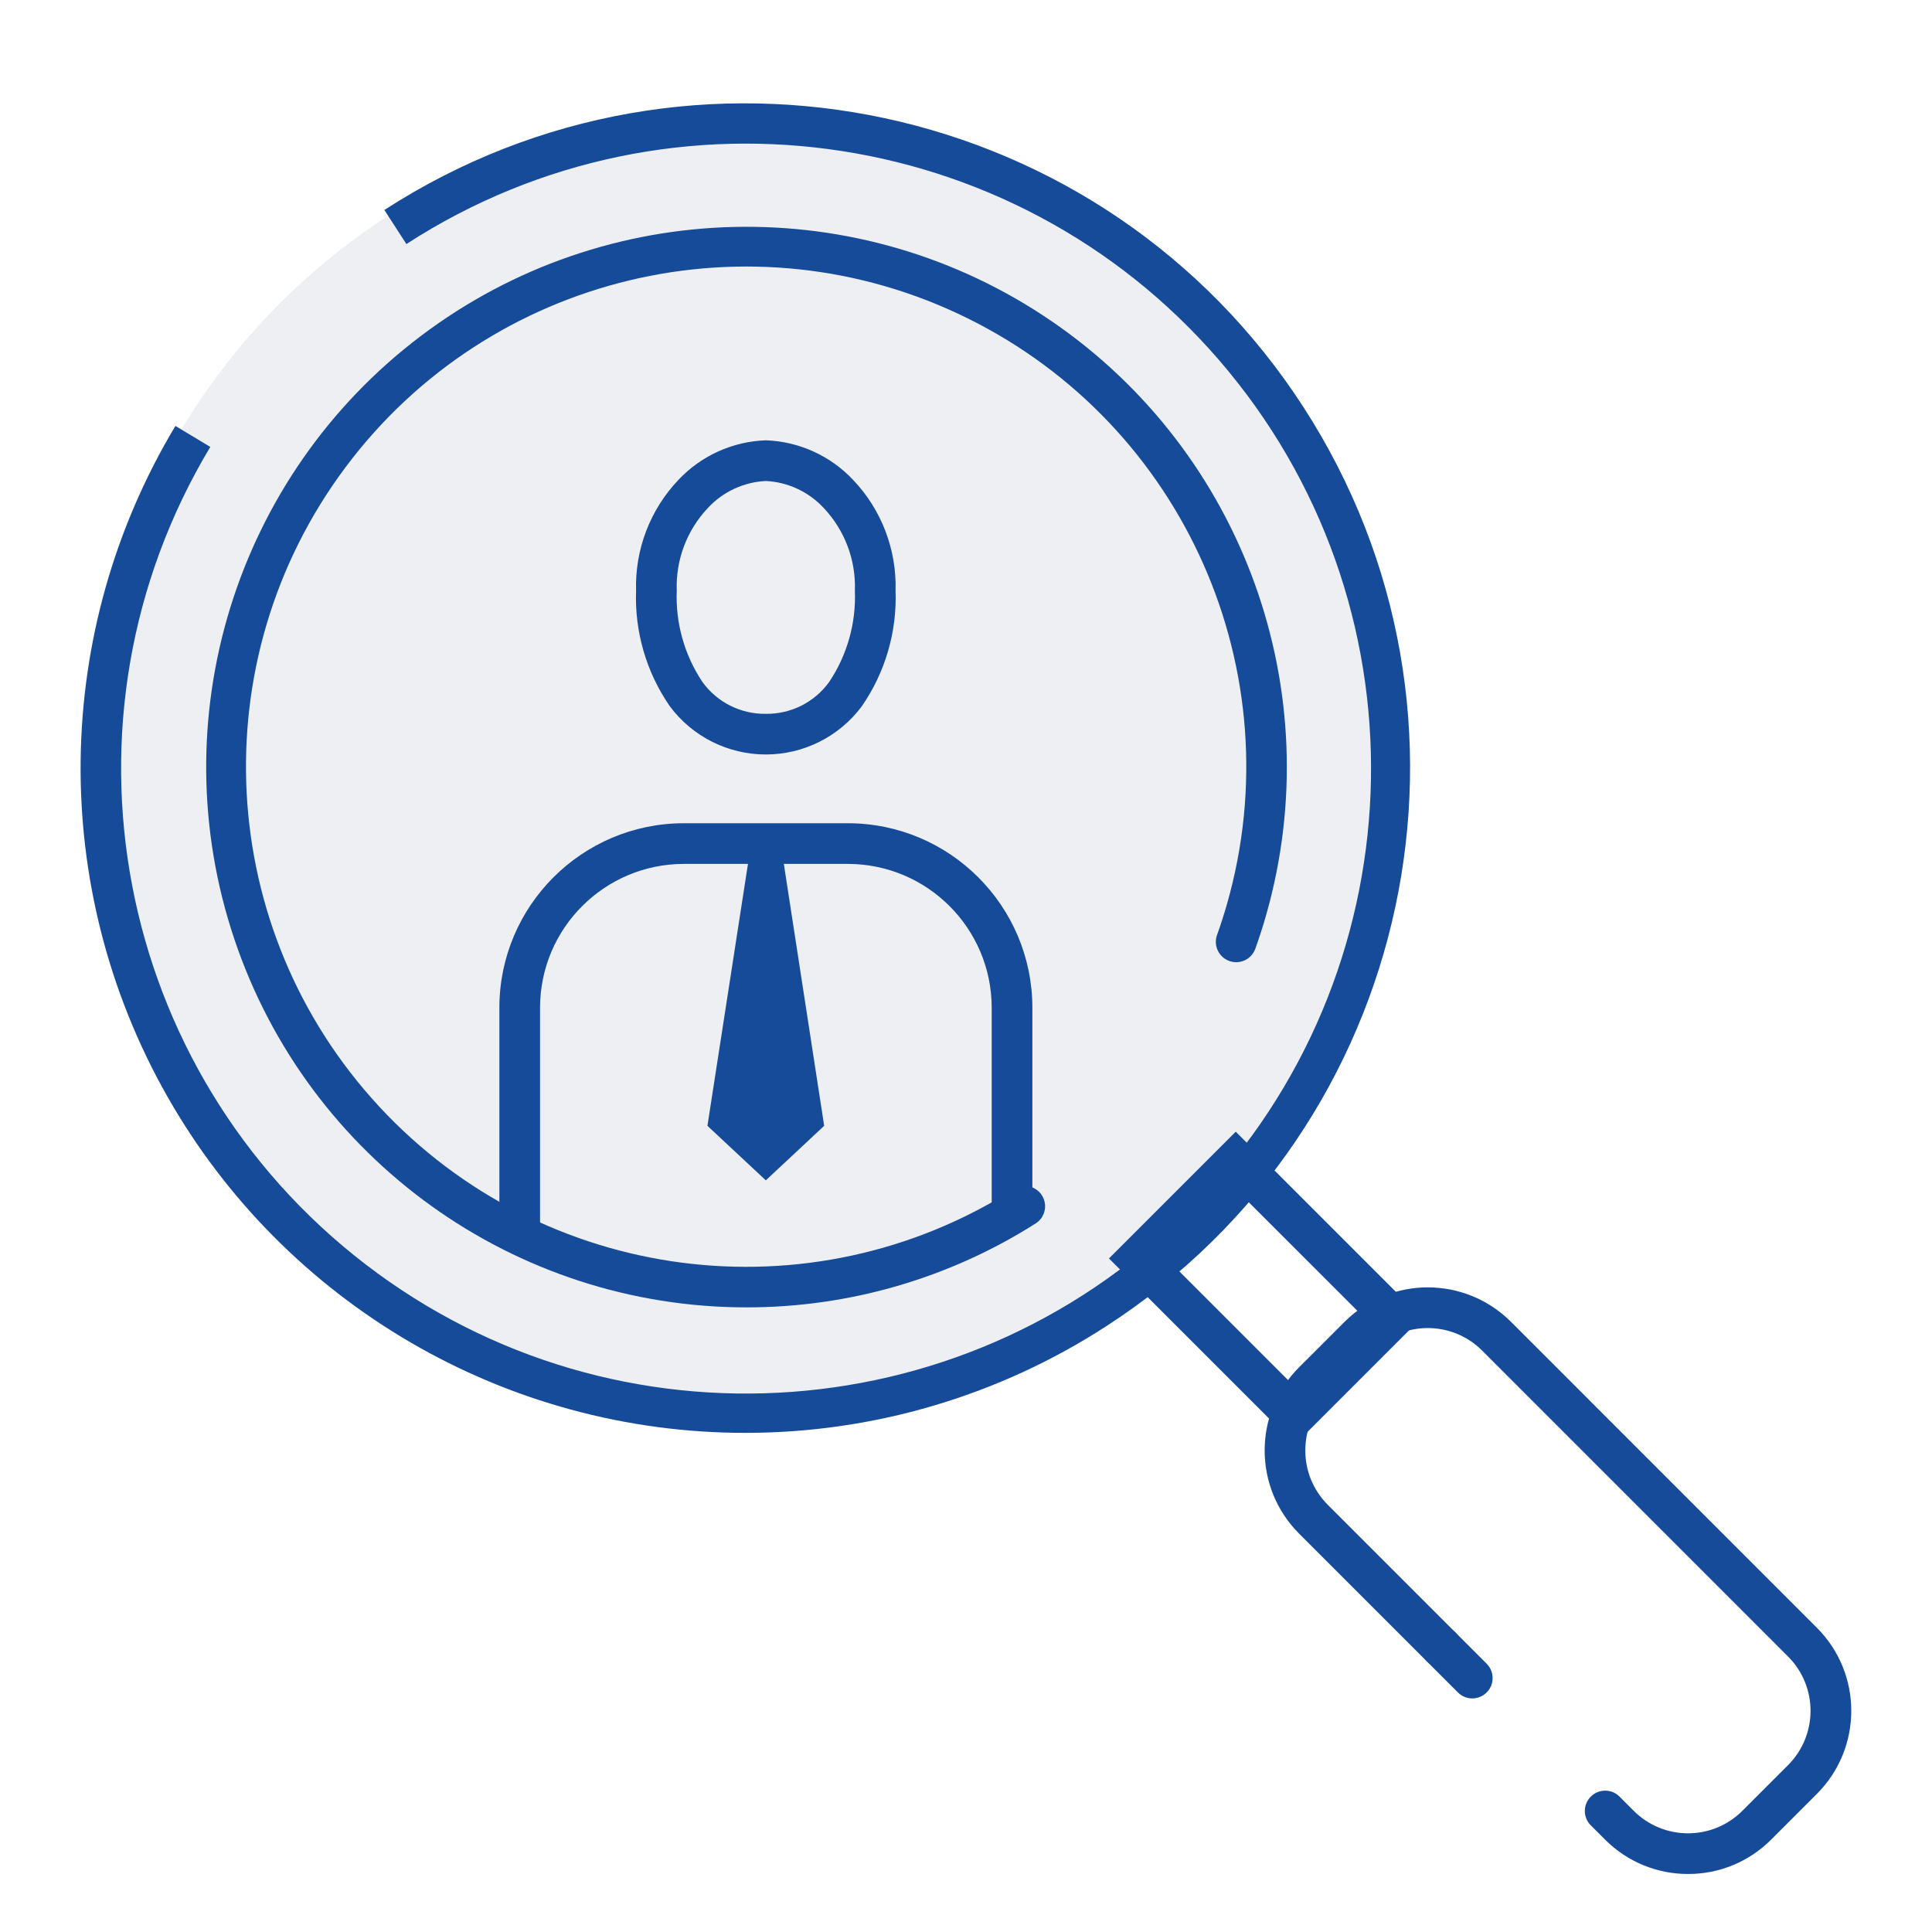
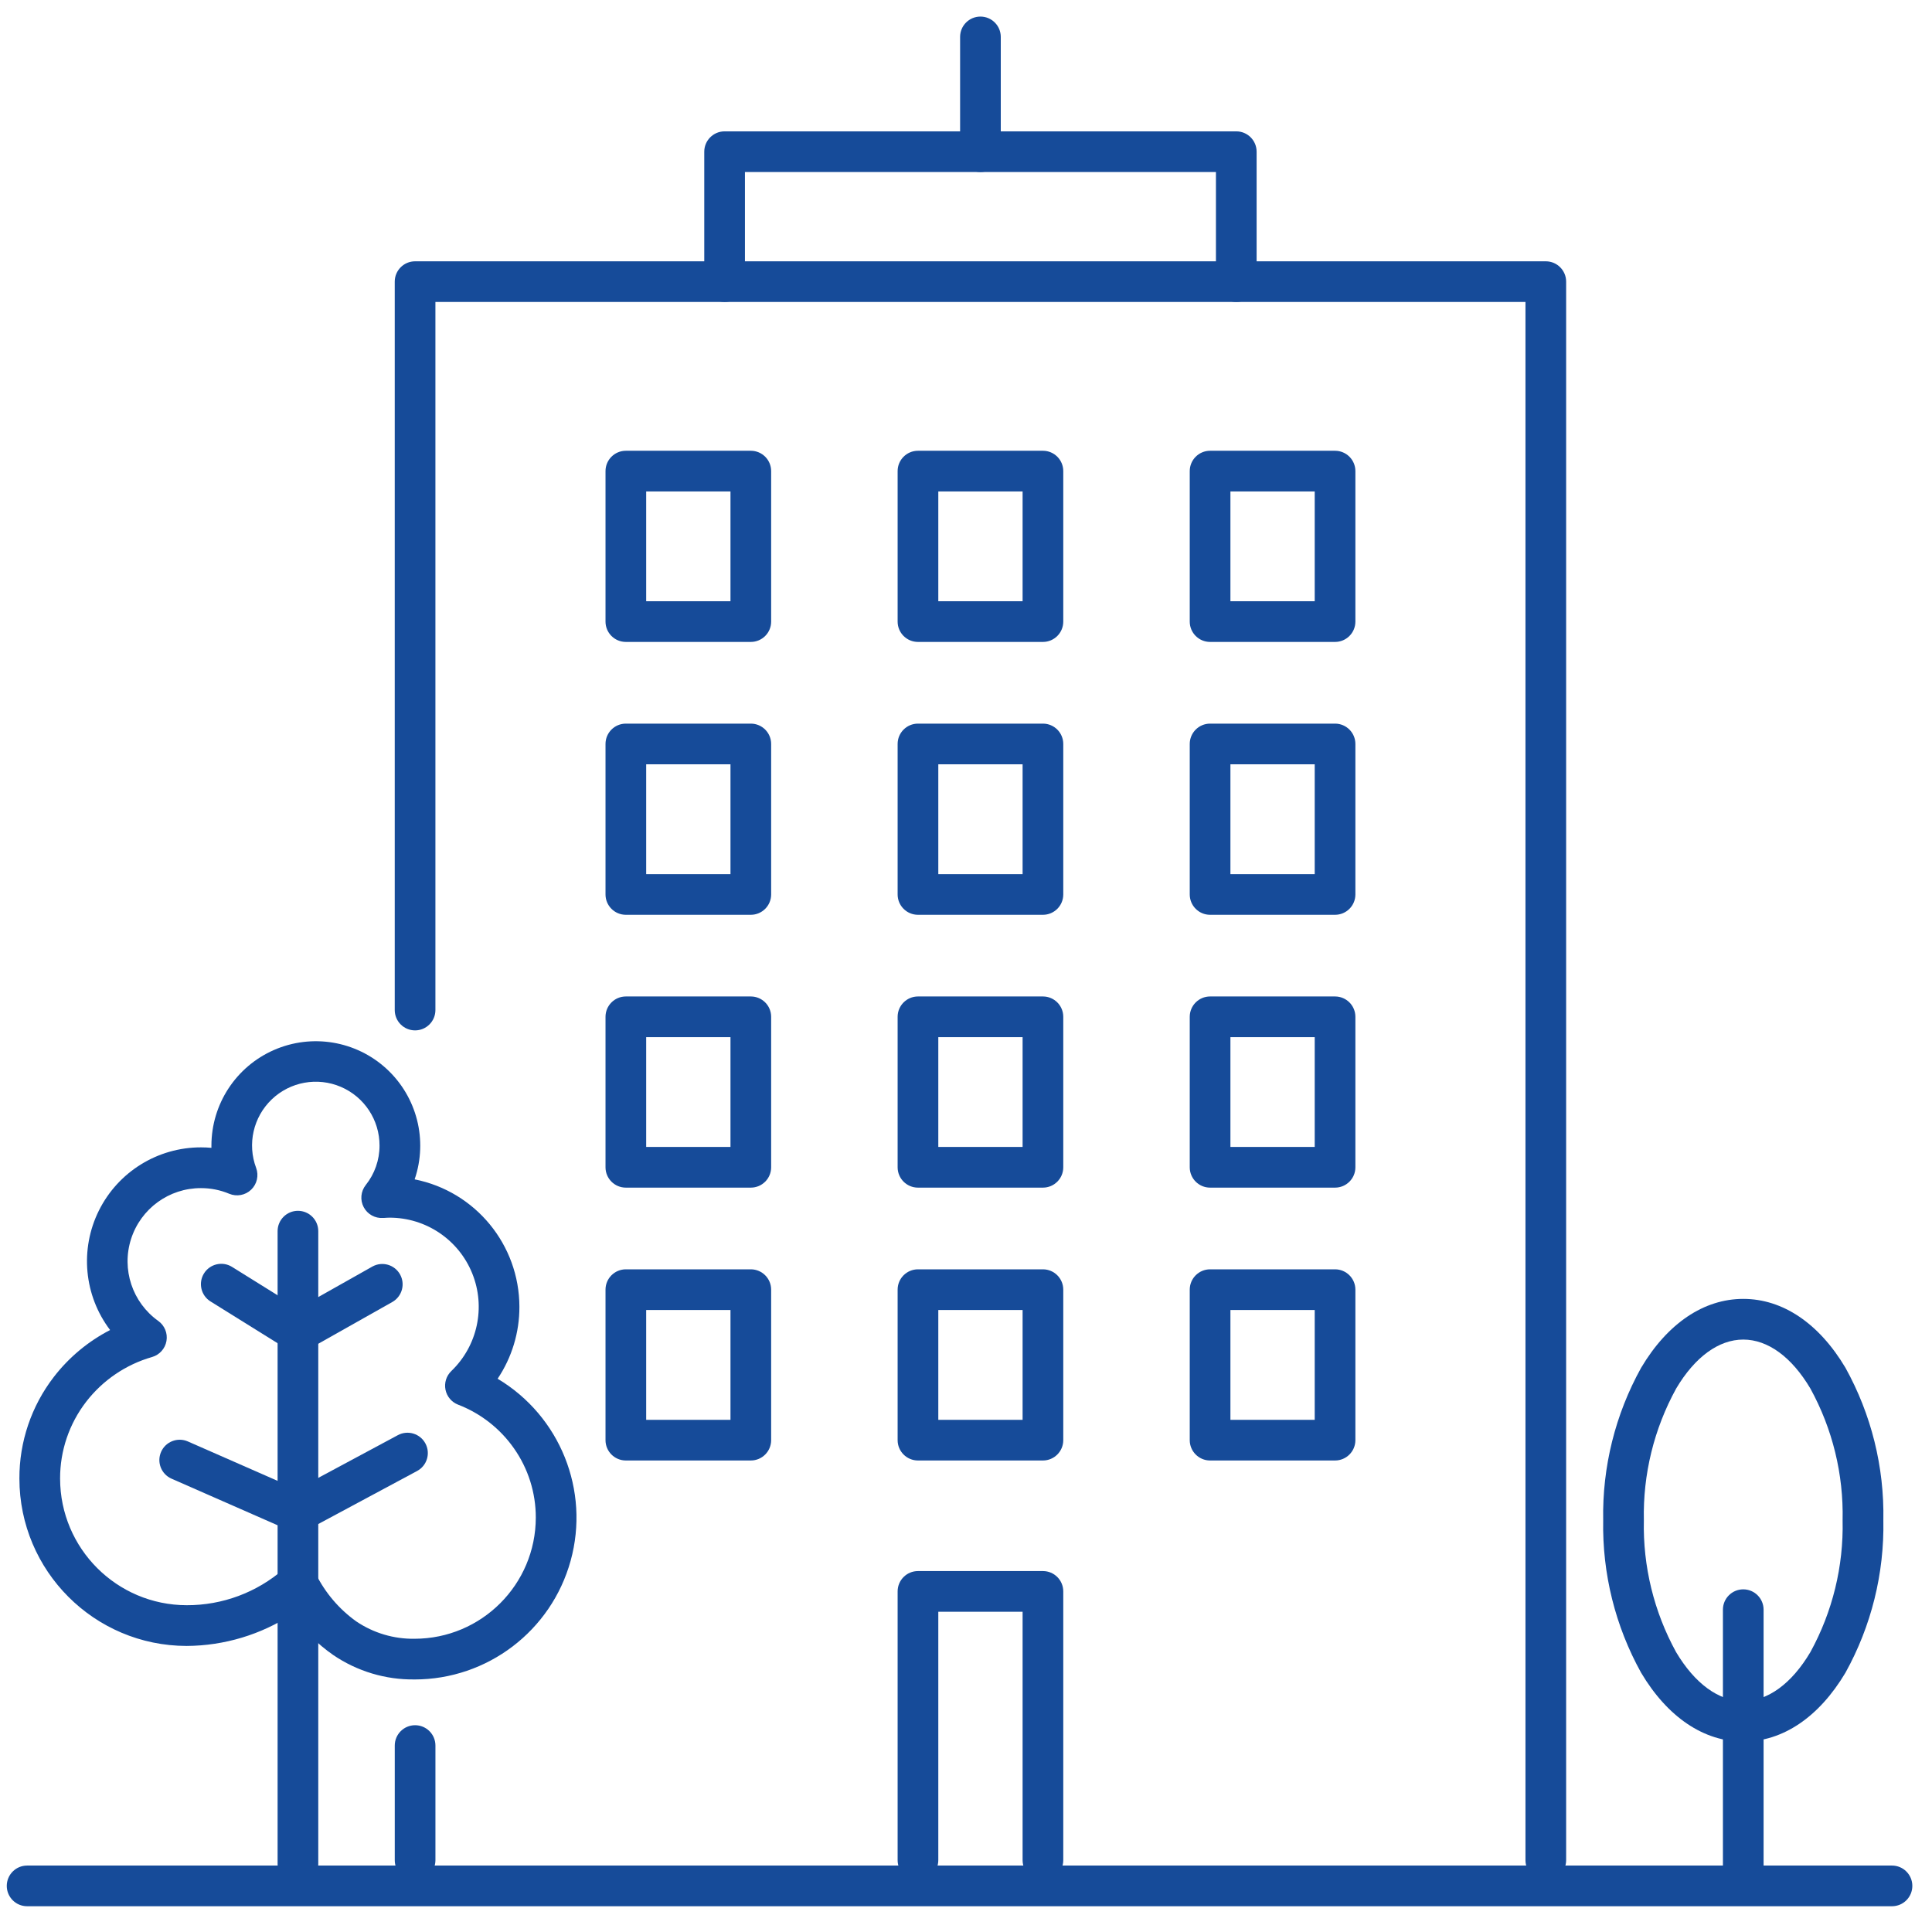
<svg xmlns="http://www.w3.org/2000/svg" width="95" height="95" viewBox="0 0 95 95">
  <defs>
    <clipPath id="a">
      <rect width="95" height="95" fill="none" />
    </clipPath>
-     <clipPath id="b">
-       <path d="M16.065,22.634A25.568,25.568,0,0,0,50.389,59.315l10.4-13q.285-.8.514-1.6A25.567,25.567,0,0,0,16.065,22.634" fill="none" />
-     </clipPath>
  </defs>
  <g clip-path="url(#a)">
-     <path d="M69,37.773A32.348,32.348,0,1,1,36.652,5.425,32.348,32.348,0,0,1,69,37.773" fill="#edeff2" />
-     <path d="M63.182,37.773A26.526,26.526,0,1,1,36.656,11.247,26.526,26.526,0,0,1,63.182,37.773" fill="#edeff2" />
-     <path d="M36.668,70.457A32.687,32.687,0,0,1,8.626,20.945l1.715,1.03A30.73,30.73,0,1,0,19.983,12L18.9,10.325a32.682,32.682,0,1,1,35.5,54.885,32.591,32.591,0,0,1-17.726,5.246Z" fill="#164b99" />
-     <path d="M36.73,64.286a26.567,26.567,0,1,1,25.531-19.3c-.159.559-.339,1.119-.534,1.664a1,1,0,0,1-1.883-.675c.18-.5.347-1.02.494-1.537A24.592,24.592,0,1,0,49.854,58.47a1,1,0,0,1,1.07,1.69A26.487,26.487,0,0,1,36.73,64.286Z" fill="#164b99" />
-     <path d="M60.764,58.476l6.317,6.316L63.675,68.2l-6.317-6.317Zm0-2.829L54.53,61.881l9.145,9.145,6.234-6.234Z" fill="#164b99" />
-     <path d="M1.521,2.521a1,1,0,0,1-.707-.293L-.707.707a1,1,0,0,1,0-1.414,1,1,0,0,1,1.414,0L2.228.814a1,1,0,0,1-.707,1.707Z" transform="translate(70.875 80.994)" fill="#164b99" />
-     <path d="M83.007,92.147a5.74,5.74,0,0,1-4.085-1.692l-.733-.733A1,1,0,0,1,79.6,88.308l.733.733a3.777,3.777,0,0,0,5.342,0l2.246-2.246a3.777,3.777,0,0,0,0-5.342L72.876,66.407a3.783,3.783,0,0,0-5.342,0l-2.246,2.244a3.783,3.783,0,0,0,0,5.342l6.294,6.294A1,1,0,0,1,70.168,81.7l-6.294-6.294a5.786,5.786,0,0,1,0-8.17l2.247-2.245a5.786,5.786,0,0,1,8.17,0L89.338,80.039a5.776,5.776,0,0,1,0,8.17l-2.246,2.246A5.737,5.737,0,0,1,83.007,92.147Z" fill="#164b99" />
-   </g>
-   <g clip-path="url(#b)">
-     <path d="M40.526,55.359l-2.87,2.68-2.87-2.68,2.08-13.44h1.59Z" fill="#164b99" />
-     <path d="M37.656,21.651a6.191,6.191,0,0,1,4.289,1.942,7.579,7.579,0,0,1,2.091,5.45,9.383,9.383,0,0,1-1.66,5.686,5.884,5.884,0,0,1-9.439,0,9.384,9.384,0,0,1-1.66-5.688,7.579,7.579,0,0,1,2.09-5.453A6.192,6.192,0,0,1,37.656,21.651Zm0,13.449a3.777,3.777,0,0,0,3.12-1.572,7.53,7.53,0,0,0,1.26-4.485,5.619,5.619,0,0,0-1.524-4.055,4.163,4.163,0,0,0-2.856-1.337A4.163,4.163,0,0,0,34.8,24.986a5.619,5.619,0,0,0-1.523,4.057,7.531,7.531,0,0,0,1.26,4.487A3.777,3.777,0,0,0,37.656,35.1Z" fill="#164b99" />
-     <path d="M0,19.829a1,1,0,0,1-1-1V0A1,1,0,0,1,0-1,1,1,0,0,1,1,0V18.829A1,1,0,0,1,0,19.829Z" transform="translate(37.656 71.069)" fill="#164b99" />
-     <path d="M48.422,72.069a5.044,5.044,0,0,1-5.036-5.035,1,1,0,0,1,1-1h0a1,1,0,0,1,1,1,3.041,3.041,0,0,0,3.035,3.035.344.344,0,0,0,.343-.344V49.55a7.079,7.079,0,0,0-7.069-7.07h-8.07a7.078,7.078,0,0,0-7.07,7.07V69.724a.345.345,0,0,0,.345.345,3.039,3.039,0,0,0,3.031-3.035,1,1,0,0,1,2,0,5.041,5.041,0,0,1-5.03,5.035,2.348,2.348,0,0,1-2.346-2.345V49.55a9.08,9.08,0,0,1,9.07-9.07h8.07a9.081,9.081,0,0,1,9.069,9.07V69.724A2.346,2.346,0,0,1,48.422,72.069Z" fill="#164b99" />
+     <path d="M76.01,92.468a1,1,0,0,1-1-1V14.849h-53.6V49.666a1,1,0,0,1-2,0V13.849a1,1,0,0,1,1-1h55.6a1,1,0,0,1,1,1V91.468A1,1,0,0,1,76.01,92.468Z" fill="#164b99" />
+     <path d="M0,6.636a1,1,0,0,1-1-1V0A1,1,0,0,1,0-1,1,1,0,0,1,1,0V5.636A1,1,0,0,1,0,6.636Z" transform="translate(20.411 85.832)" fill="#164b99" />
+     <path d="M51.283,92.467a1,1,0,0,1-1-1V79.252H46.138V91.467a1,1,0,0,1-2,0V78.252a1,1,0,0,1,1-1h6.145a1,1,0,0,1,1,1V91.467A1,1,0,0,1,51.283,92.467Z" fill="#164b99" />
+     <path d="M91.7,1H0A1,1,0,0,1-1,0,1,1,0,0,1,0-1H91.7a1,1,0,0,1,1,1A1,1,0,0,1,91.7,1Z" transform="translate(1.333 92.733)" fill="#164b99" />
+     <path d="M20.386,82.581a6.945,6.945,0,0,1-4-1.2,7.83,7.83,0,0,1-2-2.017,9.605,9.605,0,0,1-5.208,1.57A8.235,8.235,0,0,1,.954,72.705a8.137,8.137,0,0,1,1.694-5A8.3,8.3,0,0,1,5.414,65.4a5.6,5.6,0,0,1,4.47-8.982q.258,0,.512.023,0-.056,0-.112a5.134,5.134,0,1,1,9.993,1.662,6.4,6.4,0,0,1,5.151,6.266,6.317,6.317,0,0,1-1.071,3.538,7.956,7.956,0,0,1-4.082,14.787ZM14.65,76.868a1,1,0,0,1,.884.533,6.347,6.347,0,0,0,1.984,2.326,4.981,4.981,0,0,0,2.868.854,5.966,5.966,0,0,0,5.96-5.959,5.9,5.9,0,0,0-1.071-3.4,5.969,5.969,0,0,0-2.749-2.152,1,1,0,0,1-.334-1.653,4.381,4.381,0,0,0-3.039-7.542c-.083,0-.178.007-.279.014l-.035,0a1,1,0,0,1-.855-1.618,3.1,3.1,0,0,0,.678-1.94,3.134,3.134,0,1,0-6.066,1.1A1,1,0,0,1,11.273,58.7a3.573,3.573,0,0,0-1.389-.278,3.6,3.6,0,0,0-2.1,6.532,1,1,0,0,1-.31,1.774,6.28,6.28,0,0,0-3.238,2.2,6.153,6.153,0,0,0-1.281,3.779A6.233,6.233,0,0,0,9.18,78.931a7.223,7.223,0,0,0,4.771-1.778A1,1,0,0,1,14.65,76.868Z" fill="#164b99" />
+     <path d="M0,3.9a1,1,0,0,1-.882-.527A1,1,0,0,1-.473,2.014L4.921-.881a1,1,0,0,1,1.354.408A1,1,0,0,1,5.867.881L.473,3.776A1,1,0,0,1,0,3.9Z" transform="translate(14.643 71.45)" fill="#164b99" />
+     <path d="M0,32.117a1,1,0,0,1-1-1V0A1,1,0,0,1,0-1,1,1,0,0,1,1,0V31.117A1,1,0,0,1,0,32.117Z" transform="translate(14.65 60.538)" fill="#164b99" />
+     <path d="M14.65,66.493a1,1,0,0,1-.529-.151l-3.769-2.347a1,1,0,1,1,1.057-1.7l3.266,2.034,3.646-2.056a1,1,0,0,1,.982,1.742l-4.162,2.347A1,1,0,0,1,14.65,66.493Z" fill="#164b99" />
+     <path d="M5.806,3.551a1,1,0,0,1-.4-.085L-.4.916A1,1,0,0,1-.916-.4,1,1,0,0,1,.4-.916L6.209,1.635a1,1,0,0,1-.4,1.916Z" transform="translate(8.836 71.794)" fill="#164b99" />
+     <path d="M60.79,14.848a1,1,0,0,1-1-1V8.459H36.63v5.389a1,1,0,0,1-2,0V7.459a1,1,0,0,1,1-1H60.79a1,1,0,0,1,1,1v6.389A1,1,0,0,1,60.79,14.848Z" fill="#164b99" />
+     <path d="M0,6.644a1,1,0,0,1-1-1V0A1,1,0,0,1,0-1,1,1,0,0,1,1,0V5.644A1,1,0,0,1,0,6.644Z" transform="translate(48.21 1.815)" fill="#164b99" />
+     <path d="M0-1H6.145a1,1,0,0,1,1,1V7.4a1,1,0,0,1-1,1H0a1,1,0,0,1-1-1V0A1,1,0,0,1,0-1ZM5.145,1H1V6.4H5.145Z" transform="translate(30.774 36.582)" fill="#164b99" />
+     <path d="M0-1H6.145a1,1,0,0,1,1,1V7.4a1,1,0,0,1-1,1H0a1,1,0,0,1-1-1V0A1,1,0,0,1,0-1ZM5.145,1H1V6.4H5.145Z" transform="translate(45.138 36.582)" fill="#164b99" />
+     <path d="M0-1H6.145a1,1,0,0,1,1,1V7.4a1,1,0,0,1-1,1H0a1,1,0,0,1-1-1V0A1,1,0,0,1,0-1ZM5.145,1H1V6.4H5.145Z" transform="translate(59.502 36.582)" fill="#164b99" />
+     <path d="M0-1H6.145a1,1,0,0,1,1,1V7.4a1,1,0,0,1-1,1H0a1,1,0,0,1-1-1V0A1,1,0,0,1,0-1ZM5.145,1H1V6.4H5.145Z" transform="translate(30.774 49.998)" fill="#164b99" />
+     <path d="M0-1H6.145a1,1,0,0,1,1,1V7.4a1,1,0,0,1-1,1H0a1,1,0,0,1-1-1V0A1,1,0,0,1,0-1ZM5.145,1H1V6.4H5.145Z" transform="translate(45.138 49.998)" fill="#164b99" />
+     <path d="M0-1H6.145a1,1,0,0,1,1,1V7.4a1,1,0,0,1-1,1H0a1,1,0,0,1-1-1V0A1,1,0,0,1,0-1ZM5.145,1H1V6.4H5.145Z" transform="translate(59.502 49.998)" fill="#164b99" />
+     <path d="M0-1H6.145a1,1,0,0,1,1,1V7.4a1,1,0,0,1-1,1H0a1,1,0,0,1-1-1V0A1,1,0,0,1,0-1ZM5.145,1H1V6.4H5.145Z" transform="translate(30.774 63.415)" fill="#164b99" />
+     <path d="M0-1H6.145a1,1,0,0,1,1,1V7.4a1,1,0,0,1-1,1H0a1,1,0,0,1-1-1V0A1,1,0,0,1,0-1ZM5.145,1H1V6.4H5.145Z" transform="translate(45.138 63.415)" fill="#164b99" />
+     <path d="M0-1H6.145a1,1,0,0,1,1,1V7.4a1,1,0,0,1-1,1H0a1,1,0,0,1-1-1V0A1,1,0,0,1,0-1ZM5.145,1H1V6.4H5.145Z" transform="translate(59.502 63.415)" fill="#164b99" />
+     <path d="M0-1H6.145a1,1,0,0,1,1,1V7.4a1,1,0,0,1-1,1H0a1,1,0,0,1-1-1V0A1,1,0,0,1,0-1ZM5.145,1H1V6.4H5.145Z" transform="translate(30.774 23.165)" fill="#164b99" />
+     <path d="M0-1H6.145a1,1,0,0,1,1,1V7.4a1,1,0,0,1-1,1H0a1,1,0,0,1-1-1V0A1,1,0,0,1,0-1ZM5.145,1H1V6.4H5.145Z" transform="translate(45.138 23.165)" fill="#164b99" />
+     <path d="M0-1H6.145a1,1,0,0,1,1,1V7.4a1,1,0,0,1-1,1H0a1,1,0,0,1-1-1V0A1,1,0,0,1,0-1ZM5.145,1H1V6.4H5.145Z" transform="translate(59.502 23.165)" fill="#164b99" />
+     <path d="M5.888-1C7.827-1,9.611.2,10.911,2.384a14.876,14.876,0,0,1,1.865,7.5,14.876,14.876,0,0,1-1.865,7.5c-1.3,2.183-3.083,3.385-5.023,3.385s-3.723-1.2-5.023-3.385A14.876,14.876,0,0,1-1,9.888a14.876,14.876,0,0,1,1.865-7.5C2.165.2,3.949-1,5.888-1Zm0,19.776c1.206,0,2.38-.855,3.3-2.408a12.863,12.863,0,0,0,1.584-6.48,12.863,12.863,0,0,0-1.584-6.48C8.268,1.855,7.094,1,5.888,1s-2.38.855-3.3,2.408A12.863,12.863,0,0,0,1,9.888a12.863,12.863,0,0,0,1.584,6.48C3.508,17.921,4.682,18.776,5.888,18.776Z" transform="translate(79.832 64.869)" fill="#164b99" />
+     <path d="M0,13.826a1,1,0,0,1-1-1V0A1,1,0,0,1,0-1,1,1,0,0,1,1,0V12.826A1,1,0,0,1,0,13.826Z" transform="translate(85.719 79.151)" fill="#164b99" />
  </g>
</svg>
